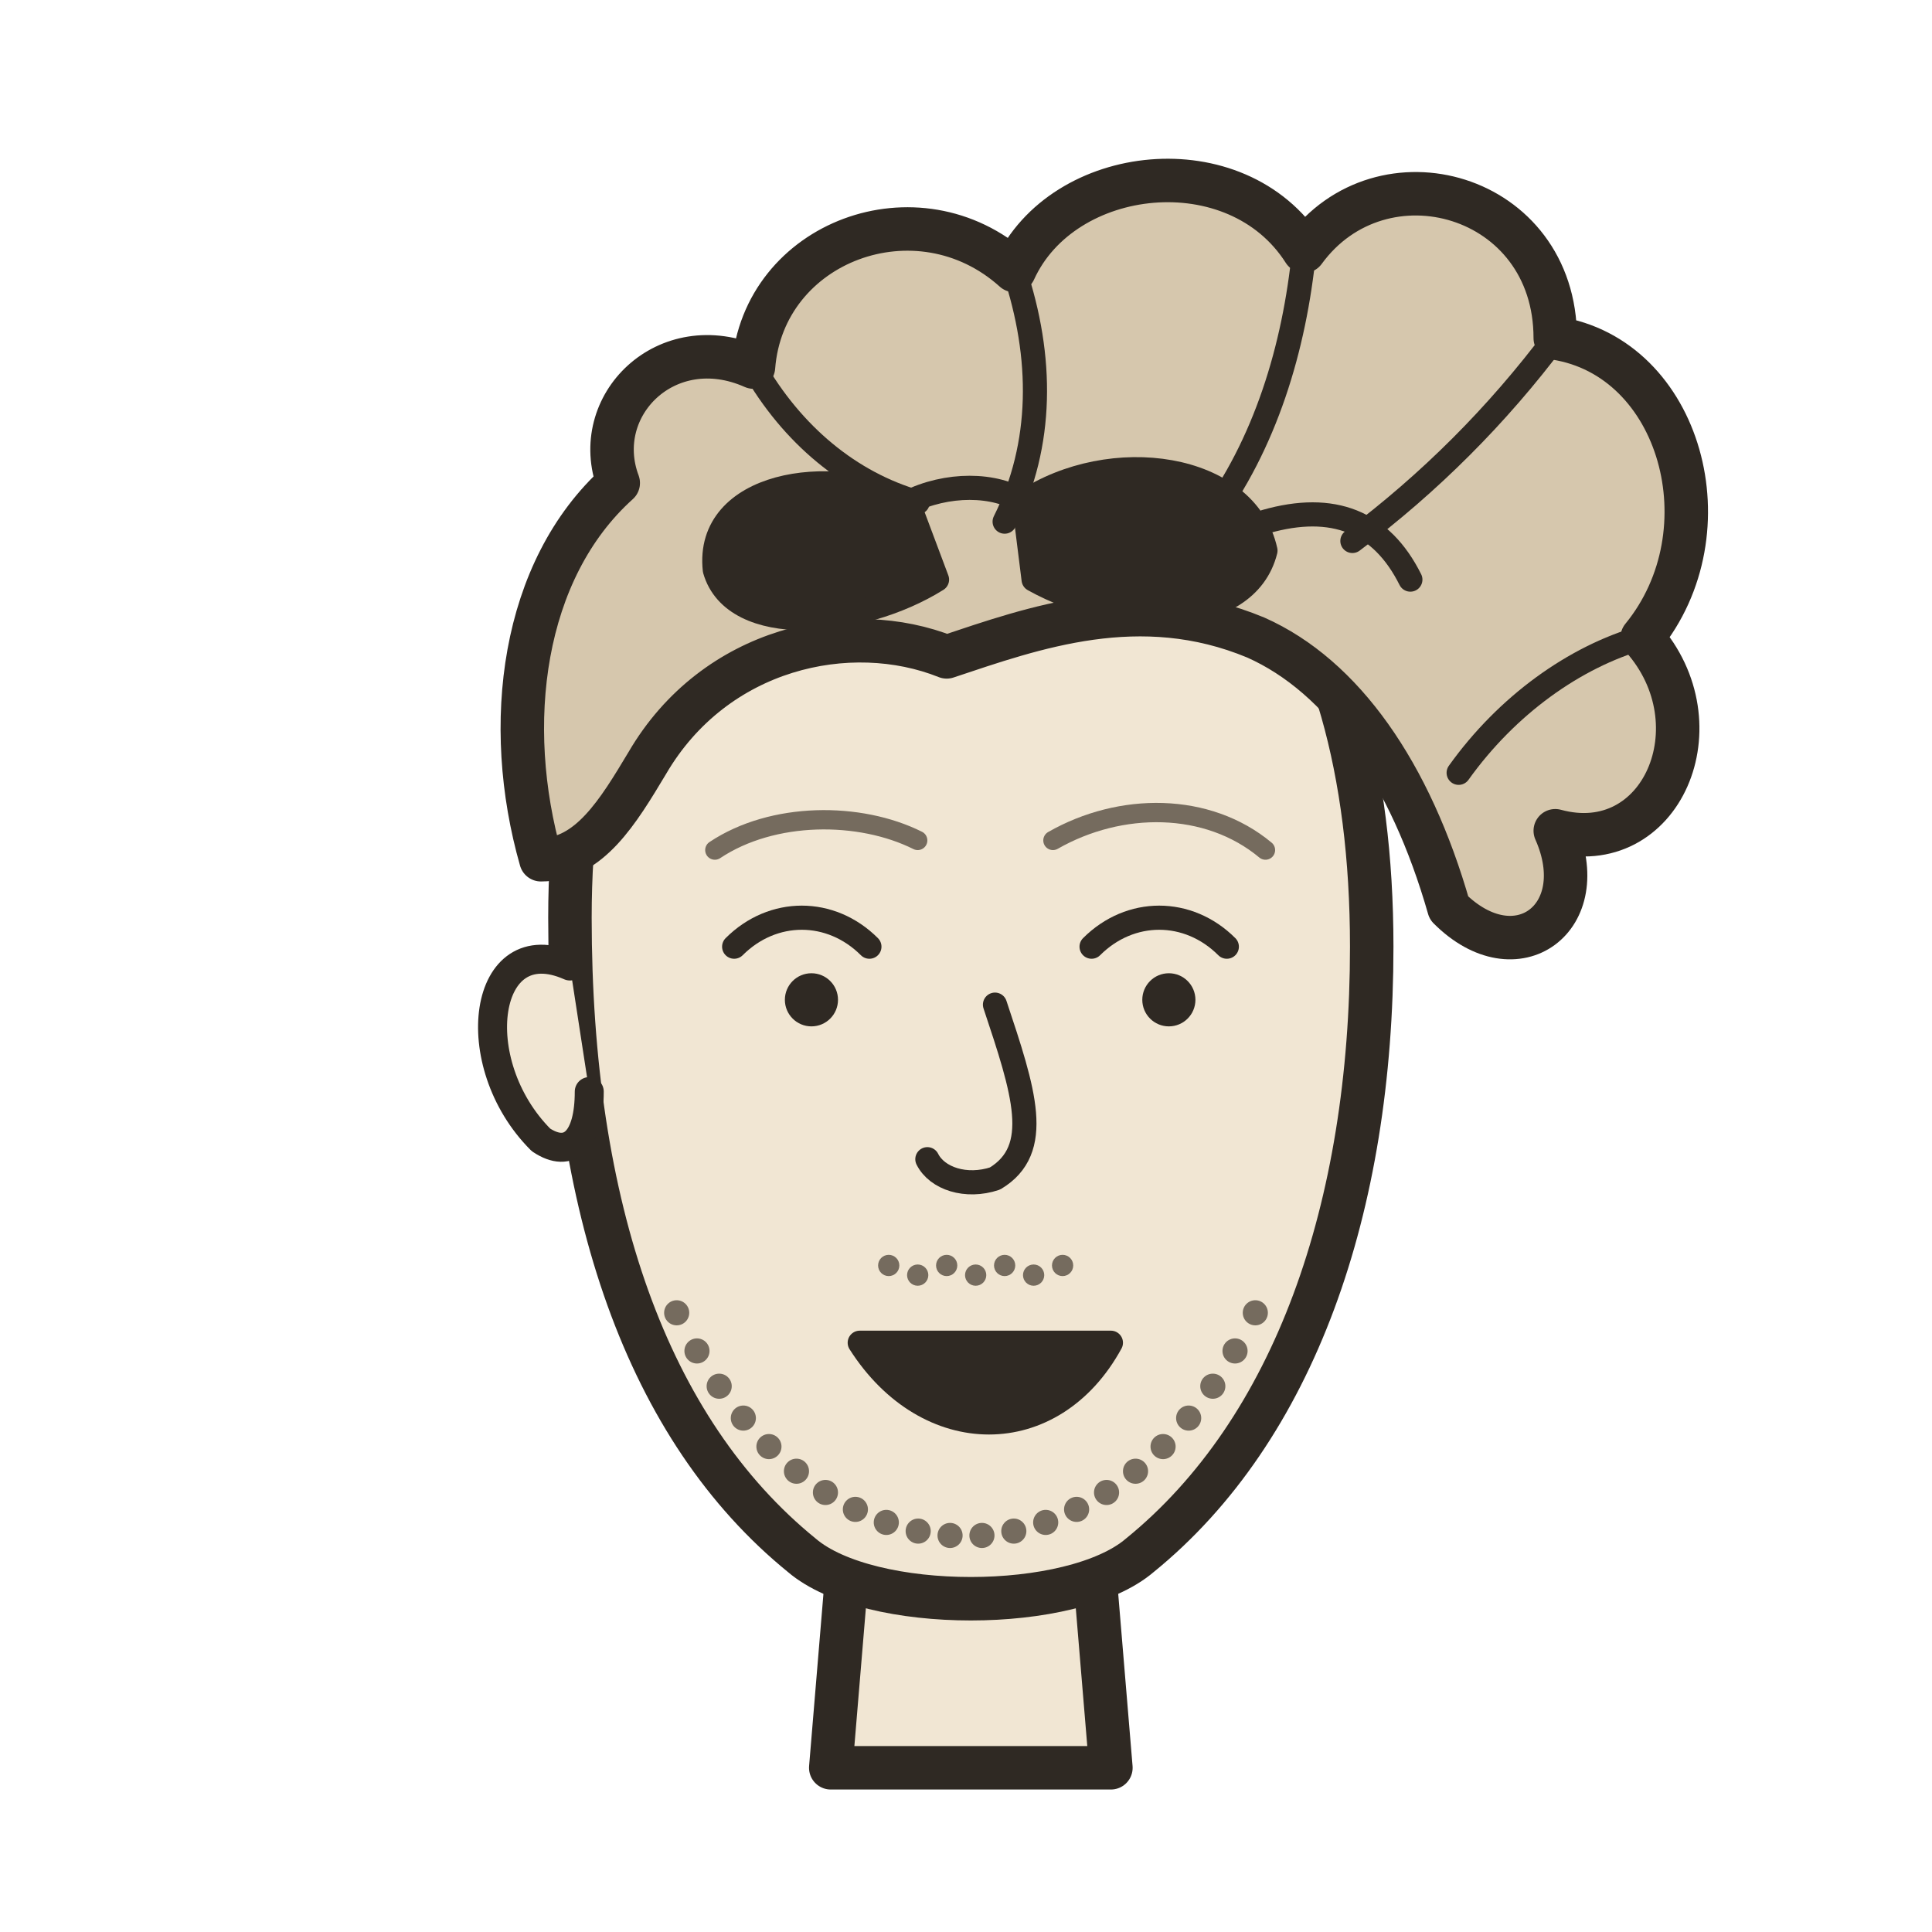
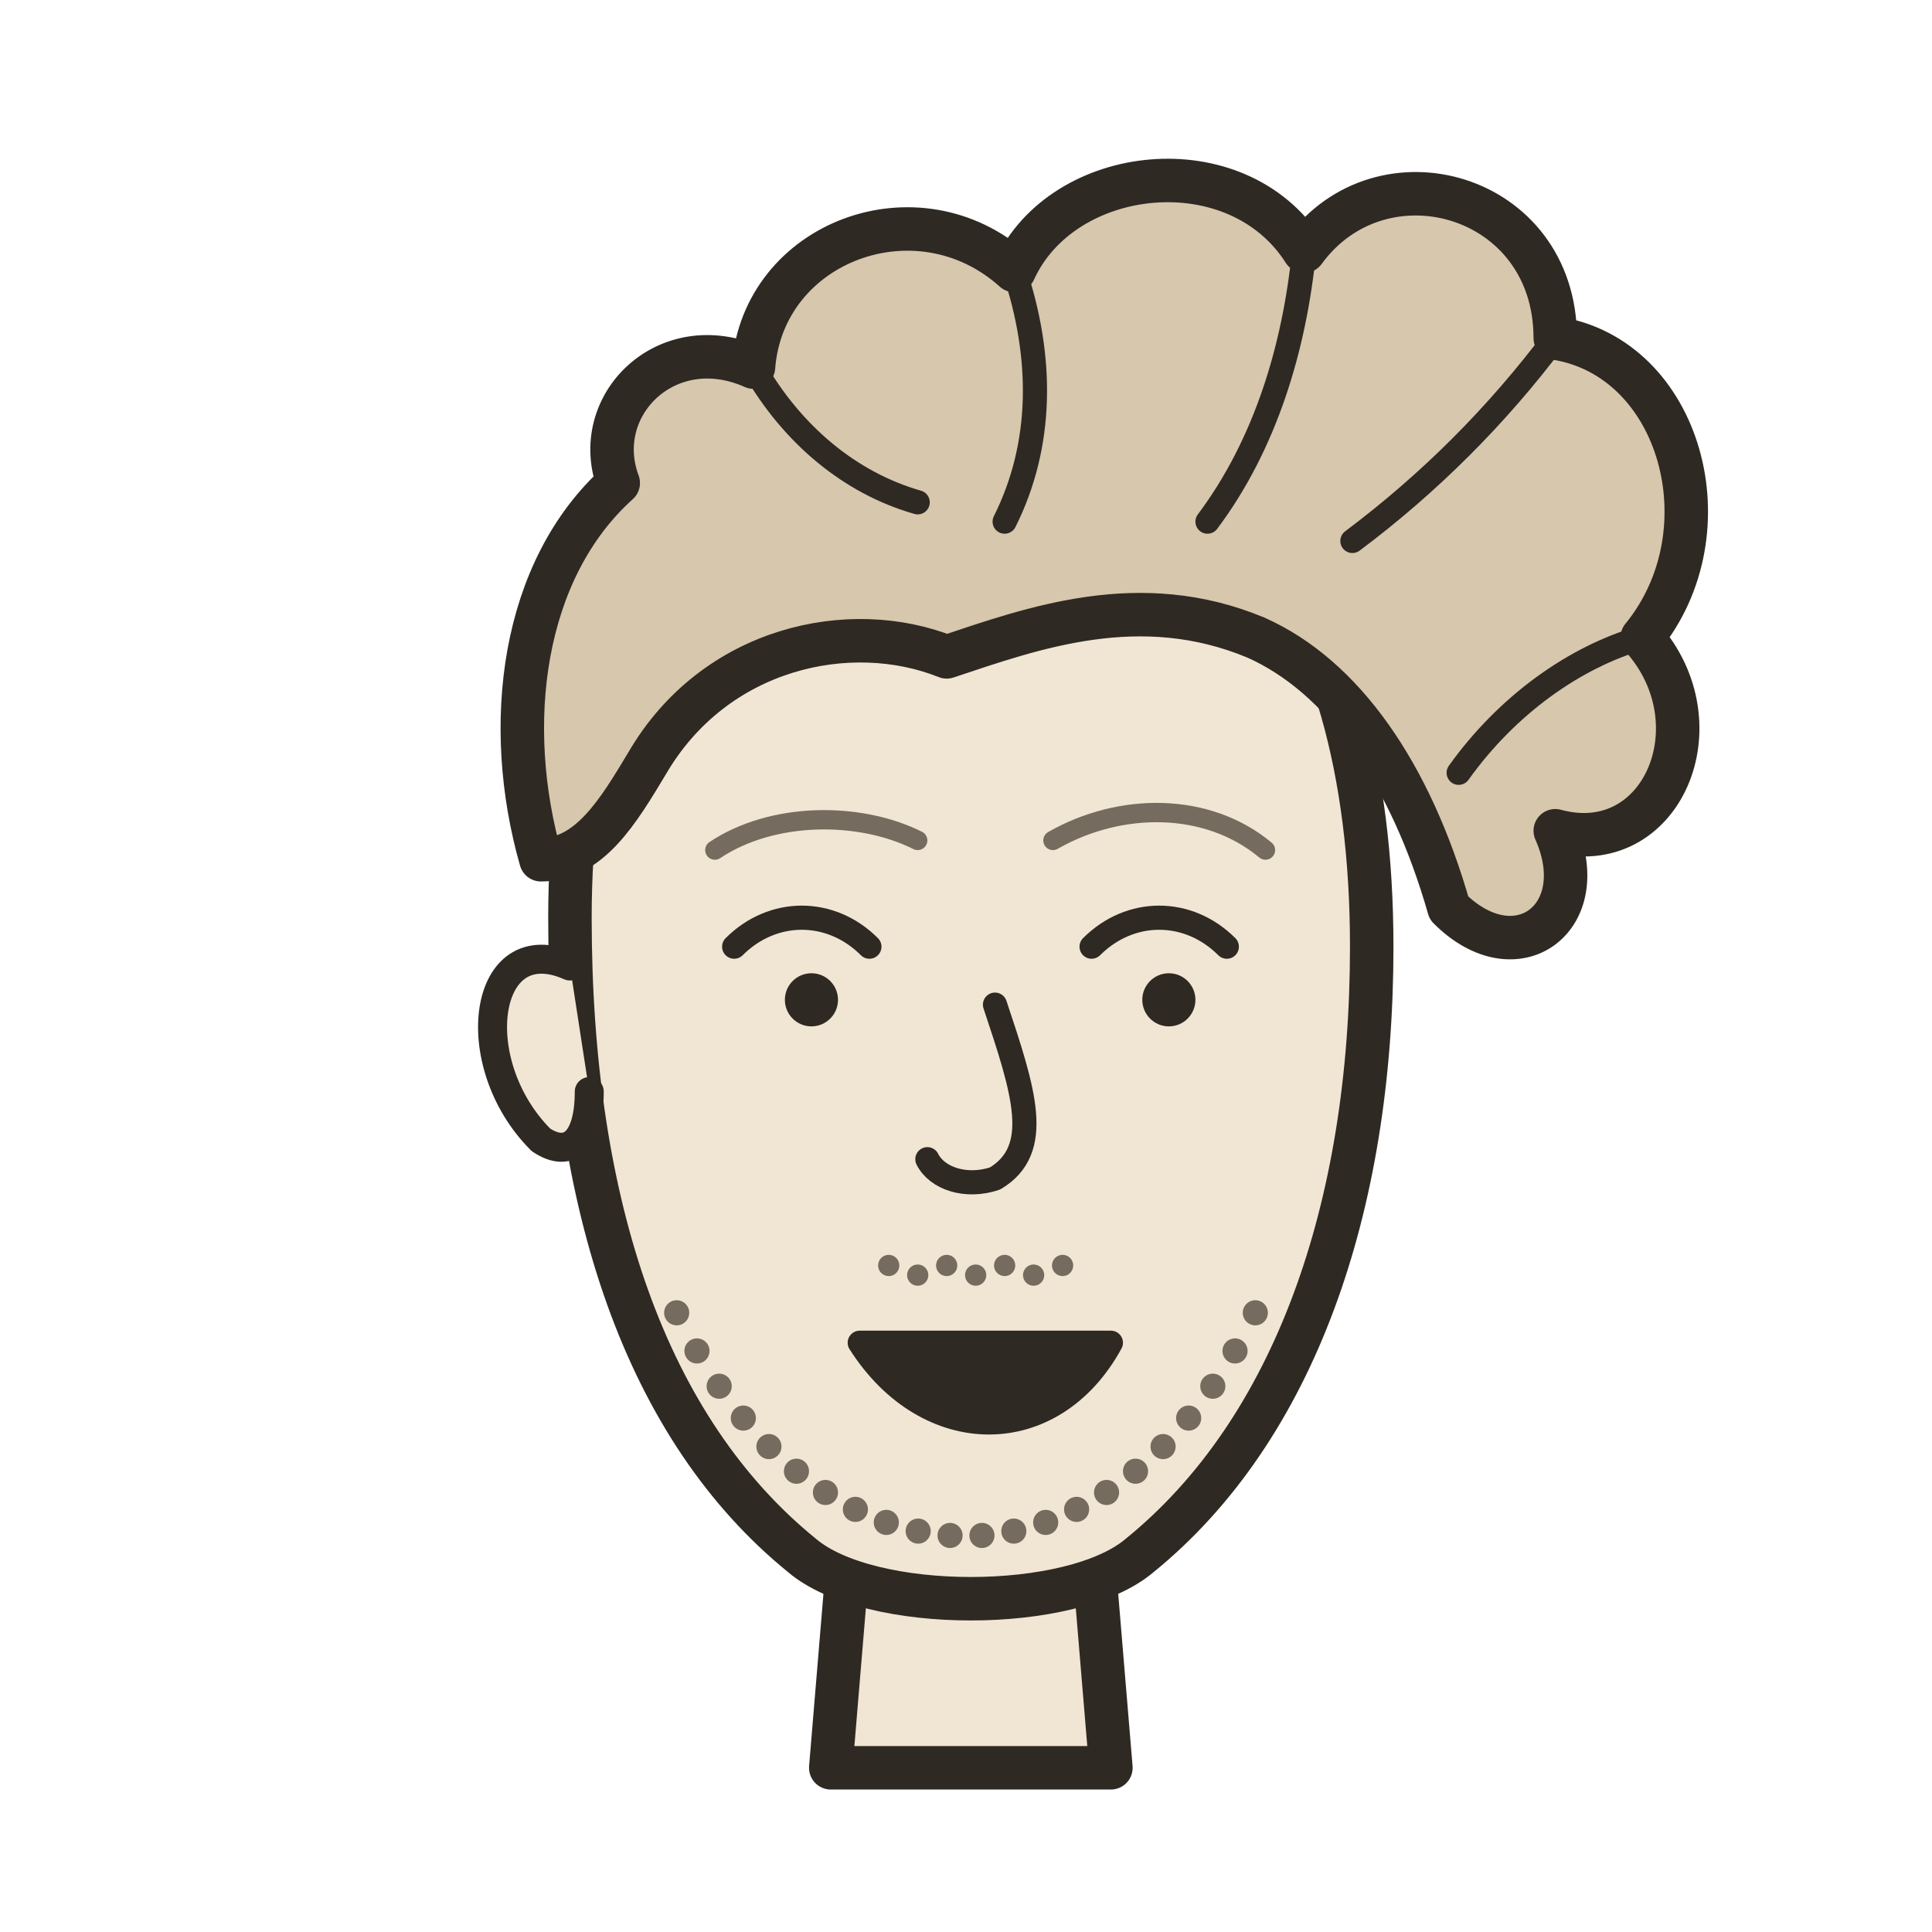
<svg xmlns="http://www.w3.org/2000/svg" width="400" height="400" viewBox="0 0 400 400">
  <path d="M 176 318 L 172 366 L 230 366 L 226 318 Z" fill="#f1e6d3" stroke="#2f2923" stroke-width="9" stroke-linecap="round" stroke-linejoin="round" />
  <path d="M 118 190 C 118 120, 152 84, 200 84 C 250 84, 284 122, 284 196 C 284 250, 268 296, 236 322 C 222 334, 180 334, 166 322 C 134 296, 118 250, 118 190 Z" fill="#f1e6d3" stroke="#2f2923" stroke-width="9" stroke-linecap="round" stroke-linejoin="round" />
  <path d="M 118 200 C 100 192, 96 220, 112 236 C 118 240, 122 236, 122 226" fill="#f1e6d3" stroke="#2f2923" stroke-width="6" stroke-linecap="round" stroke-linejoin="round" />
  <circle cx="259.9" cy="271.8" r="2.6" fill="#756b5e" stroke="none" stroke-width="0" />
  <circle cx="255.7" cy="279.7" r="2.6" fill="#756b5e" stroke="none" stroke-width="0" />
  <circle cx="251.1" cy="287.0" r="2.6" fill="#756b5e" stroke="none" stroke-width="0" />
  <circle cx="246.1" cy="293.6" r="2.6" fill="#756b5e" stroke="none" stroke-width="0" />
  <circle cx="240.8" cy="299.5" r="2.6" fill="#756b5e" stroke="none" stroke-width="0" />
  <circle cx="235.1" cy="304.6" r="2.6" fill="#756b5e" stroke="none" stroke-width="0" />
  <circle cx="229.1" cy="309.0" r="2.6" fill="#756b5e" stroke="none" stroke-width="0" />
  <circle cx="222.9" cy="312.5" r="2.6" fill="#756b5e" stroke="none" stroke-width="0" />
  <circle cx="216.5" cy="315.2" r="2.6" fill="#756b5e" stroke="none" stroke-width="0" />
  <circle cx="209.9" cy="317.0" r="2.6" fill="#756b5e" stroke="none" stroke-width="0" />
  <circle cx="203.3" cy="317.9" r="2.6" fill="#756b5e" stroke="none" stroke-width="0" />
  <circle cx="196.7" cy="317.9" r="2.6" fill="#756b5e" stroke="none" stroke-width="0" />
  <circle cx="190.1" cy="317.0" r="2.6" fill="#756b5e" stroke="none" stroke-width="0" />
  <circle cx="183.5" cy="315.2" r="2.6" fill="#756b5e" stroke="none" stroke-width="0" />
  <circle cx="177.1" cy="312.5" r="2.6" fill="#756b5e" stroke="none" stroke-width="0" />
  <circle cx="170.9" cy="309.0" r="2.6" fill="#756b5e" stroke="none" stroke-width="0" />
  <circle cx="164.9" cy="304.6" r="2.6" fill="#756b5e" stroke="none" stroke-width="0" />
  <circle cx="159.2" cy="299.5" r="2.6" fill="#756b5e" stroke="none" stroke-width="0" />
  <circle cx="153.9" cy="293.6" r="2.6" fill="#756b5e" stroke="none" stroke-width="0" />
  <circle cx="148.9" cy="287.0" r="2.6" fill="#756b5e" stroke="none" stroke-width="0" />
  <circle cx="144.3" cy="279.7" r="2.6" fill="#756b5e" stroke="none" stroke-width="0" />
  <circle cx="140.1" cy="271.8" r="2.6" fill="#756b5e" stroke="none" stroke-width="0" />
  <circle cx="184" cy="262" r="2.2" fill="#756b5e" stroke="none" stroke-width="0" />
  <circle cx="190" cy="264" r="2.2" fill="#756b5e" stroke="none" stroke-width="0" />
  <circle cx="196" cy="262" r="2.2" fill="#756b5e" stroke="none" stroke-width="0" />
  <circle cx="202" cy="264" r="2.2" fill="#756b5e" stroke="none" stroke-width="0" />
  <circle cx="208" cy="262" r="2.2" fill="#756b5e" stroke="none" stroke-width="0" />
  <circle cx="214" cy="264" r="2.2" fill="#756b5e" stroke="none" stroke-width="0" />
  <circle cx="220" cy="262" r="2.2" fill="#756b5e" stroke="none" stroke-width="0" />
  <path d="M 112 178 C 104 150, 108 118, 128 100 C 122 84, 138 68, 156 76 C 158 50, 190 38, 210 56 C 220 34, 256 30, 270 52 C 286 30, 322 40, 322 70 C 348 74, 358 110, 340 132 C 356 150, 344 178, 322 172 C 330 190, 314 202, 300 188 C 292 160, 278 140, 260 132 C 236 122, 214 130, 196 136 C 176 128, 148 134, 134 158 C 128 168, 122 178, 112 178 Z" fill="#d6c7ad" stroke="#2f2923" stroke-width="9" stroke-linecap="round" stroke-linejoin="round" />
  <path d="M 156 76 C 164 90, 176 100, 190 104" fill="none" stroke="#2f2923" stroke-width="5" stroke-linecap="round" stroke-linejoin="round" />
  <path d="M 210 56 C 216 74, 216 92, 208 108" fill="none" stroke="#2f2923" stroke-width="5" stroke-linecap="round" stroke-linejoin="round" />
  <path d="M 270 52 C 268 72, 262 92, 250 108" fill="none" stroke="#2f2923" stroke-width="5" stroke-linecap="round" stroke-linejoin="round" />
  <path d="M 322 70 C 310 86, 296 100, 280 112" fill="none" stroke="#2f2923" stroke-width="5" stroke-linecap="round" stroke-linejoin="round" />
  <path d="M 340 132 C 326 136, 312 146, 302 160" fill="none" stroke="#2f2923" stroke-width="5" stroke-linecap="round" stroke-linejoin="round" />
-   <path d="M 148 118 C 146 100, 172 96, 188 104 L 194 120 C 178 130, 152 132, 148 118 Z" fill="#2f2923" stroke="#2f2923" stroke-width="5" stroke-linecap="round" stroke-linejoin="round" />
-   <path d="M 212 104 C 230 92, 258 96, 262 114 C 258 130, 232 130, 214 120 Z" fill="#2f2923" stroke="#2f2923" stroke-width="5" stroke-linecap="round" stroke-linejoin="round" />
-   <path d="M 188 104 C 196 100, 206 100, 212 104" fill="none" stroke="#2f2923" stroke-width="5" stroke-linecap="round" stroke-linejoin="round" />
-   <path d="M 262 108 C 276 104, 286 108, 292 120" fill="none" stroke="#2f2923" stroke-width="5" stroke-linecap="round" stroke-linejoin="round" />
  <path d="M 148 176 C 160 168, 178 168, 190 174" fill="none" stroke="#756b5e" stroke-width="4" stroke-linecap="round" stroke-linejoin="round" />
  <path d="M 218 174 C 232 166, 250 166, 262 176" fill="none" stroke="#756b5e" stroke-width="4" stroke-linecap="round" stroke-linejoin="round" />
  <path d="M 152 196 C 160 188, 172 188, 180 196" fill="none" stroke="#2f2923" stroke-width="5" stroke-linecap="round" stroke-linejoin="round" />
  <circle cx="168" cy="207" r="5.5" fill="#2f2923" stroke="none" stroke-width="0" />
  <path d="M 226 196 C 234 188, 246 188, 254 196" fill="none" stroke="#2f2923" stroke-width="5" stroke-linecap="round" stroke-linejoin="round" />
  <circle cx="242" cy="207" r="5.5" fill="#2f2923" stroke="none" stroke-width="0" />
  <path d="M 206 208 C 212 226, 216 238, 206 244 C 200 246, 194 244, 192 240" fill="none" stroke="#2f2923" stroke-width="5" stroke-linecap="round" stroke-linejoin="round" />
  <path d="M 178 278 C 192 300, 218 300, 230 278 Z" fill="#2f2923" stroke="#2f2923" stroke-width="5" stroke-linecap="round" stroke-linejoin="round" />
</svg>
